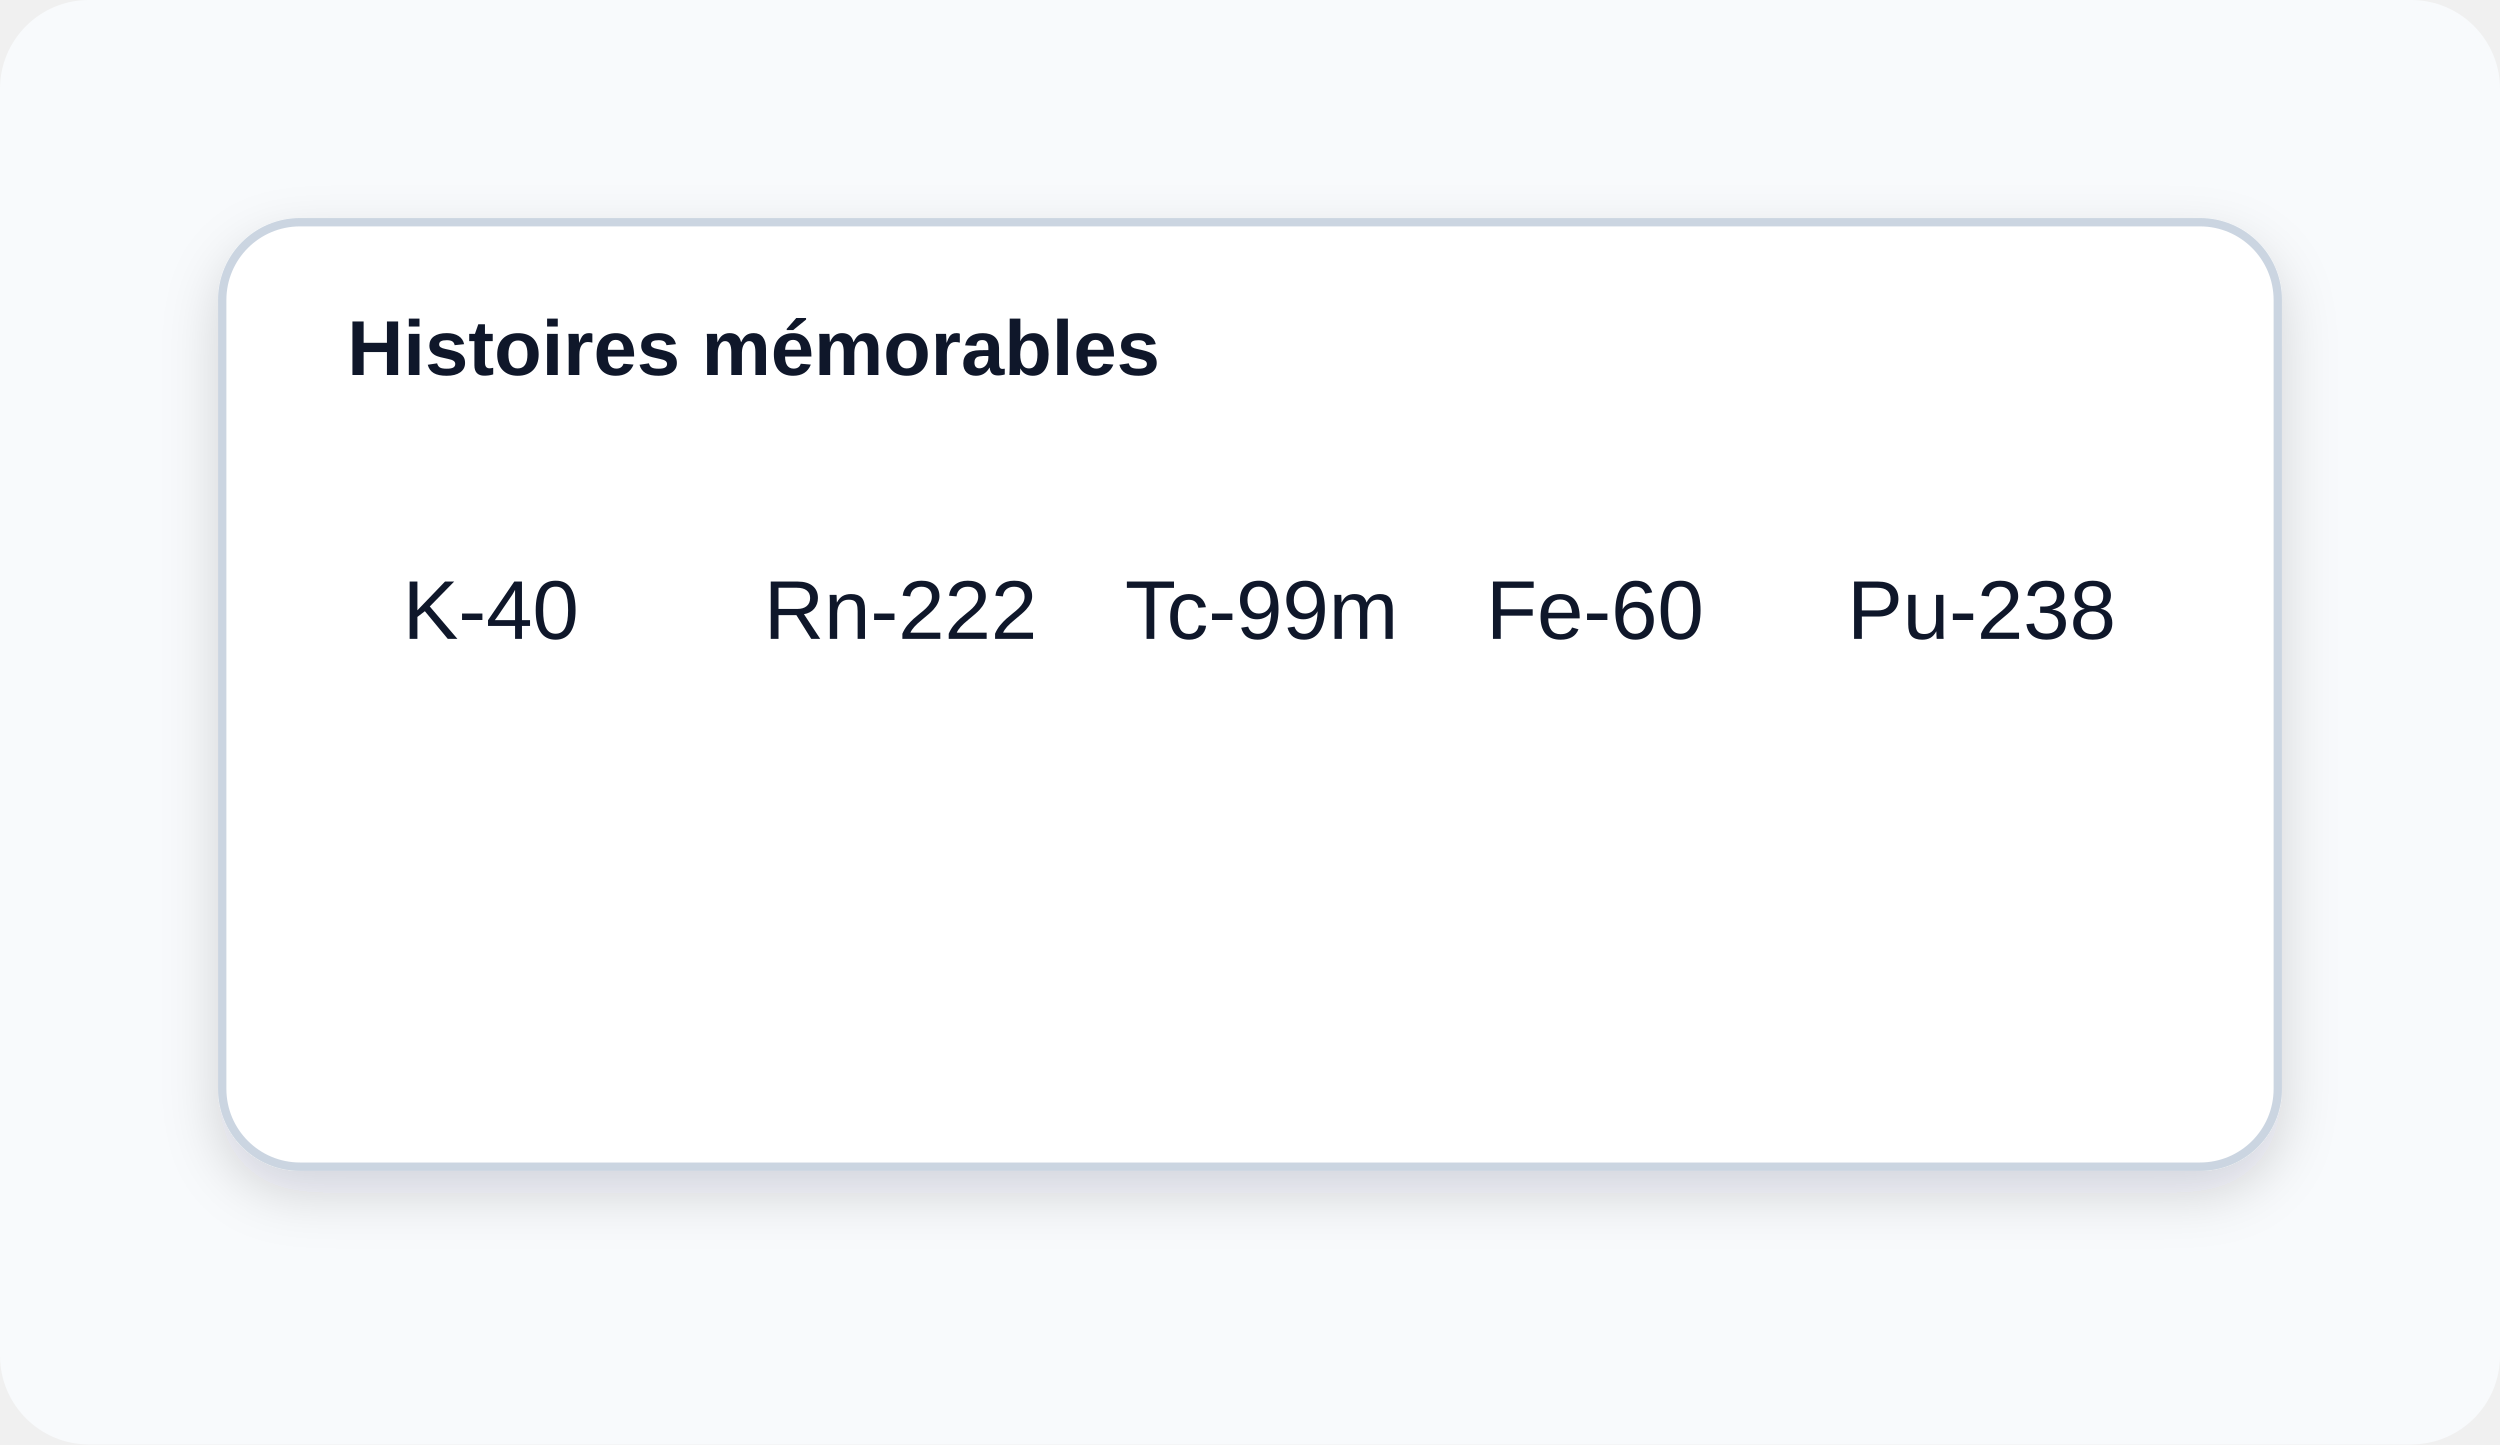
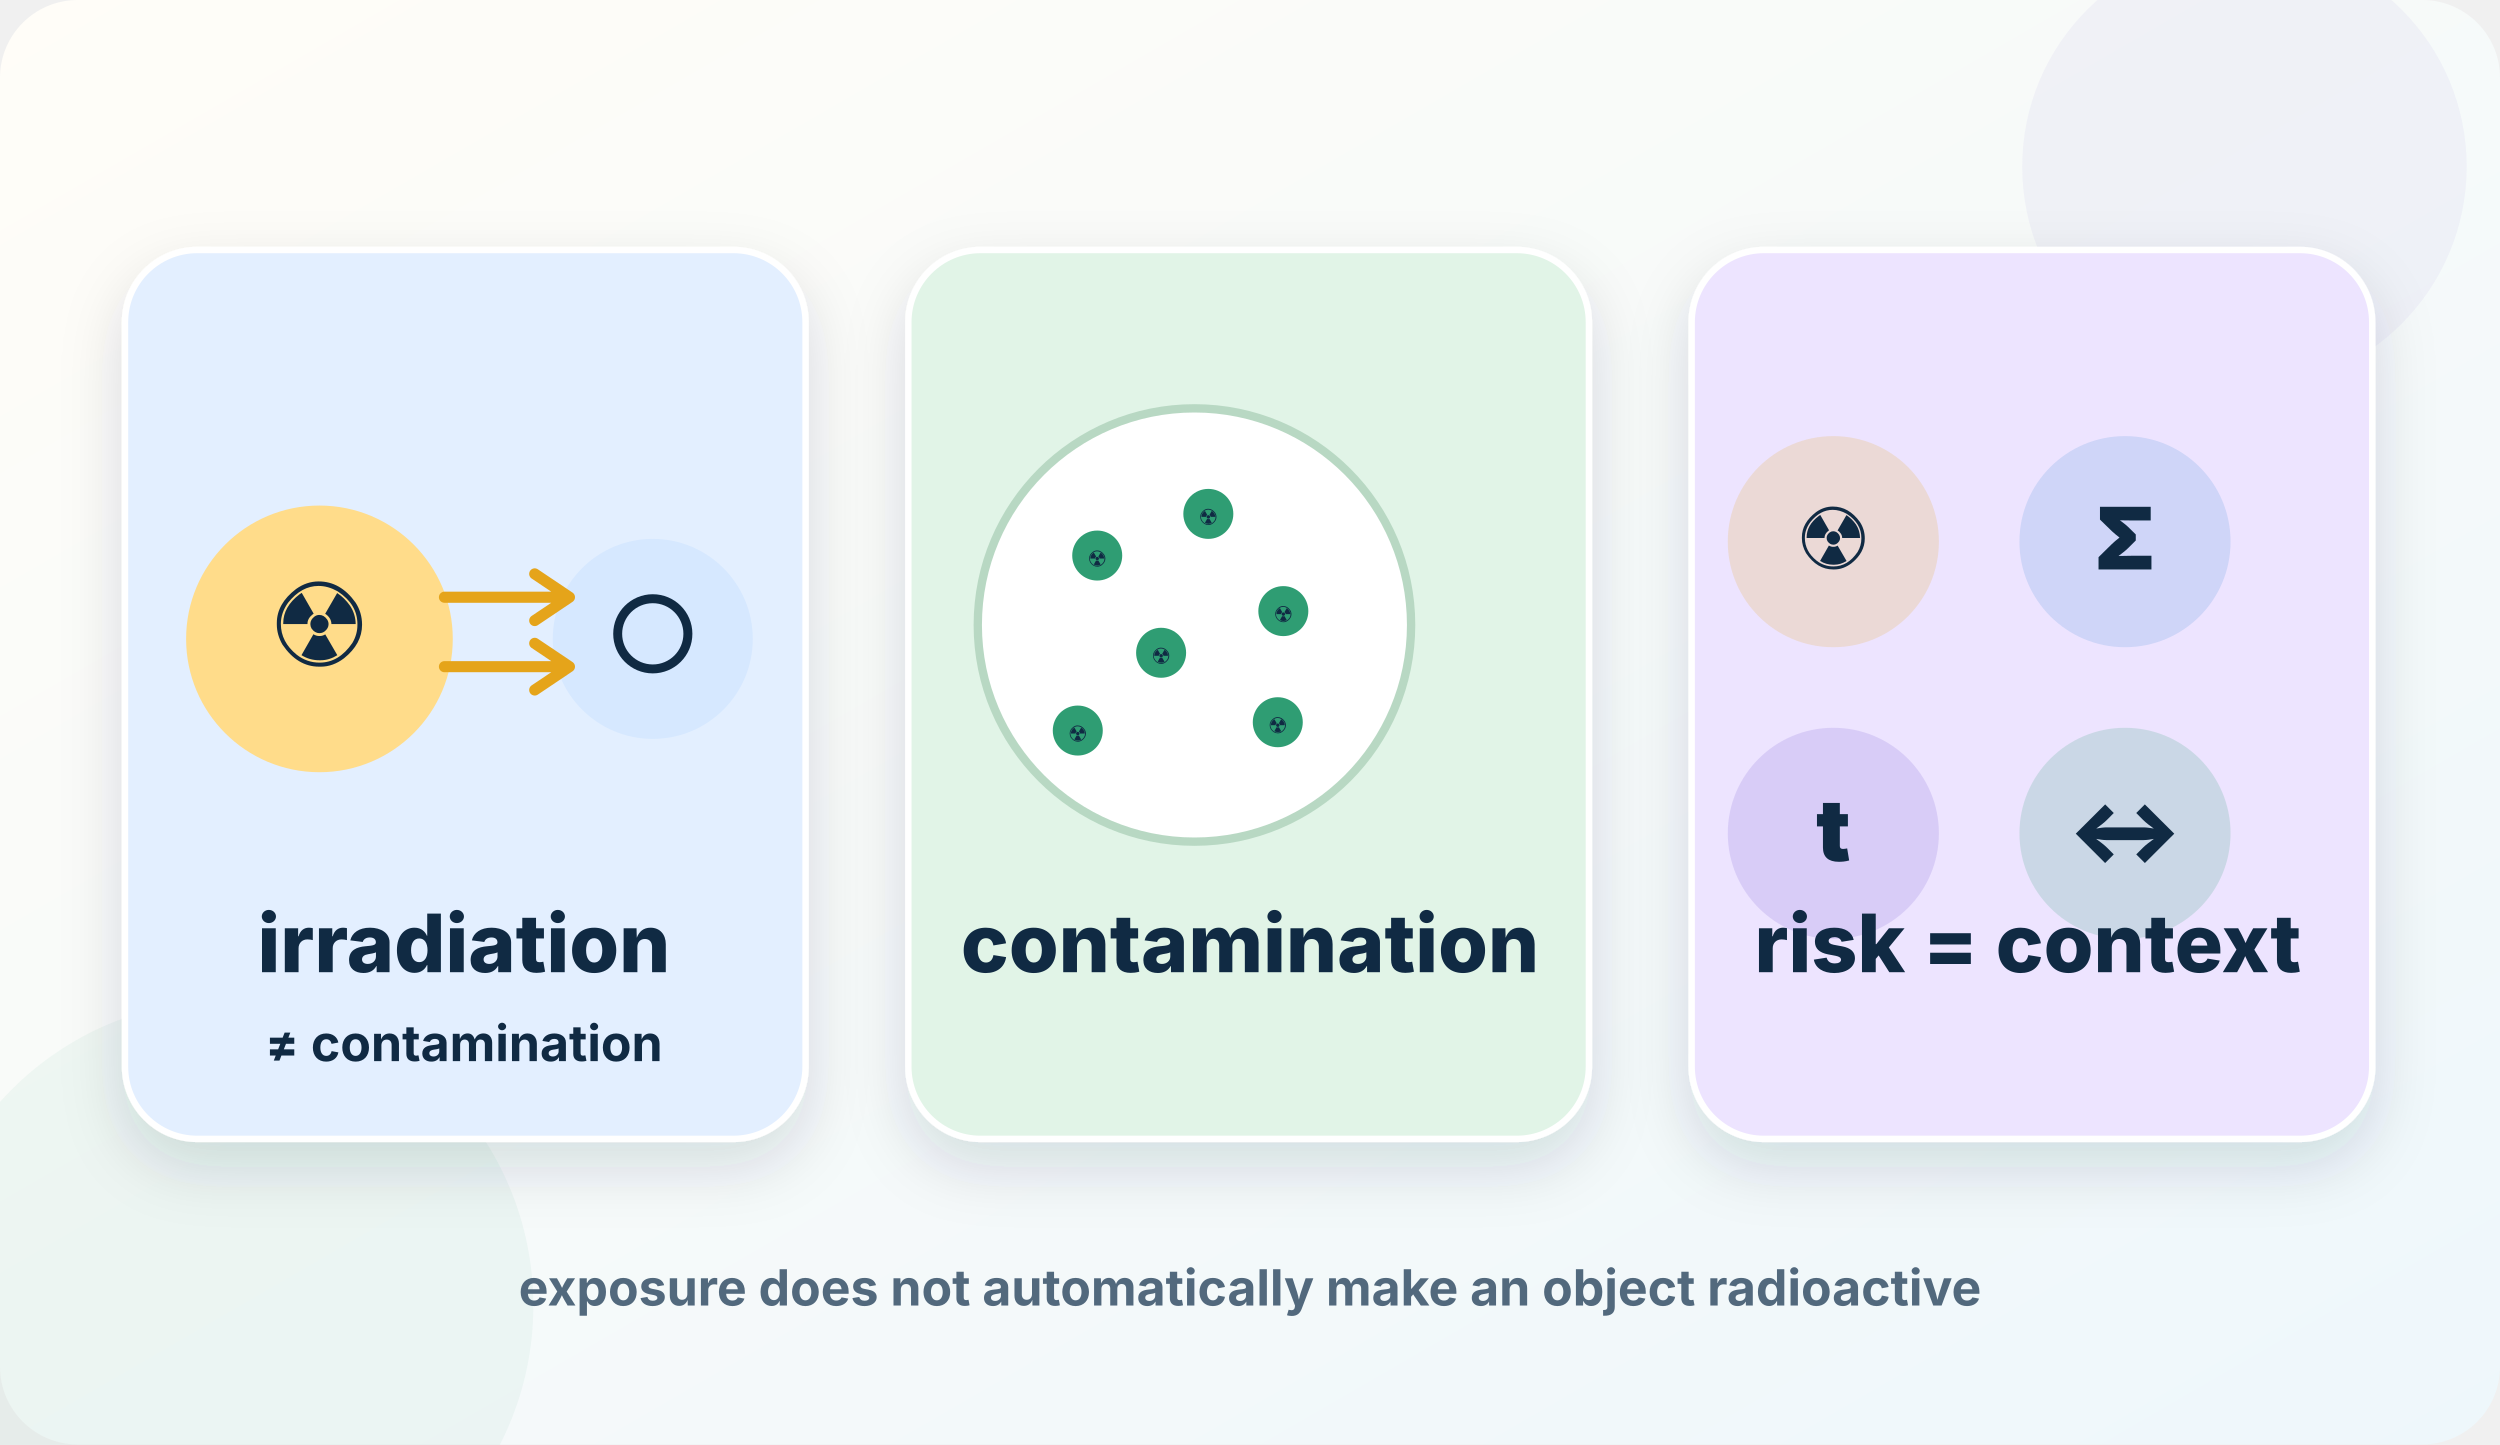
- <svg xmlns="http://www.w3.org/2000/svg" width="900" height="520" viewBox="0 0 900 520">
+ <svg xmlns="http://www.w3.org/2000/svg" width="900" height="520" viewBox="0 0 900 520" role="img">
  <defs>
+     <linearGradient id="bg" x1="0" x2="1" y1="0" y2="1">
+       <stop offset="0" stop-color="#fffdf8" />
+       <stop offset="1" stop-color="#eef7fb" />
+     </linearGradient>
+     <linearGradient id="card" x1="0" x2="1">
+       <stop offset="0" stop-color="#ffffff" />
+       <stop offset="1" stop-color="#f8fbfd" />
+     </linearGradient>
    <filter id="shadow" x="-20%" y="-20%" width="140%" height="140%">
-       <feDropShadow dx="0" dy="8" stdDeviation="10" flood-color="#0f172a" flood-opacity="0.16" />
+       <feDropShadow dx="0" dy="9" stdDeviation="11" flood-color="#17324d" flood-opacity="0.14" />
    </filter>
-     <style>text{font-family:Arial, Helvetica, sans-serif;fill:#0f172a} .small{font-size:24px;font-weight:700} .tiny{font-size:18px;font-weight:600;fill:#334155} .label{font-size:28px;font-weight:900} .card{fill:#fff;stroke:#cbd5e1;stroke-width:3;rx:28;filter:url(#shadow)} .p{fill:#f97316} .n{fill:#38bdf8} .e{fill:#a78bfa} .alpha{fill:#fde006} .beta{fill:#63b5c1} .orange{fill:#ff744f} .gamma{fill:#ffd0c5}</style>
+     <filter id="soft" x="-30%" y="-30%" width="160%" height="160%">
+       <feGaussianBlur stdDeviation="7" />
+     </filter>
+     <style>
+     text{font-family:Inter,Arial,Helvetica,sans-serif;fill:#102a43}
+     .big{font-size:42px;font-weight:850}
+     .mid{font-size:29px;font-weight:800}
+     .label{font-size:23px;font-weight:750}
+     .small{font-size:18px;font-weight:700}
+     .tiny{font-size:15px;font-weight:650}
+     .muted{fill:#52697d}
+     .panel{fill:url(#card);stroke:#d5e2ea;stroke-width:2.5;filter:url(#shadow)}
+     .thin{stroke:#6b879c;stroke-width:3;fill:none;stroke-linecap:round;stroke-linejoin:round}
+     .arrow{stroke:#7b61d1;stroke-width:6;fill:none;stroke-linecap:round;stroke-linejoin:round}
+   </style>
  </defs>
-   <rect width="100%" height="100%" fill="#f8fafc" rx="32" />
-   <rect x="80" y="80" width="740" height="340" class="card" />
-   <text x="125" y="135" class="label">Histoires mémorables</text>
-   <g font-size="30" font-family="Arial">
-     <text x="145" y="230">K-40</text>
-     <text x="275" y="230">Rn-222</text>
-     <text x="405" y="230">Tc-99m</text>
-     <text x="535" y="230">Fe-60</text>
-     <text x="665" y="230">Pu-238</text>
-   </g>
-   <text x="135" y="310" class="tiny" />
+   <rect width="900" height="520" rx="28" fill="url(#bg)" />
+   <circle cx="808" cy="60" r="80" fill="#7b61d1" opacity="0.06" />
+   <circle cx="82" cy="470" r="110" fill="#3aa17e" opacity="0.055" />
+   <rect x="45" y="90" width="245" height="320" rx="26" fill="#e3efff" stroke="#ffffff" stroke-width="2.3" filter="url(#shadow)" />
+   <rect x="327" y="90" width="245" height="320" rx="26" fill="#e1f4e7" stroke="#ffffff" stroke-width="2.3" filter="url(#shadow)" />
+   <rect x="609" y="90" width="245" height="320" rx="26" fill="#ede4ff" stroke="#ffffff" stroke-width="2.3" filter="url(#shadow)" />
+   <circle cx="115" cy="230" r="48" fill="#ffdc8a" />
+   <text x="115" y="240" text-anchor="middle" font-size="42">☢</text>
+   <circle cx="235" cy="230" r="36" fill="#d6e8ff" />
+   <text x="235" y="242" text-anchor="middle" font-size="38">○</text>
+   <path d="M160 215 L205 215 M205 215 L192.5 223.4 M205 215 L192.5 206.6" stroke="#e5a41a" stroke-width="4" fill="none" stroke-linecap="round" stroke-linejoin="round" />
+   <path d="M160 240 L205 240 M205 240 L192.5 248.4 M205 240 L192.5 231.6" stroke="#e5a41a" stroke-width="4" fill="none" stroke-linecap="round" stroke-linejoin="round" />
+   <text x="167" y="350" text-anchor="middle" class="mid">irradiation</text>
+   <text x="167" y="382" text-anchor="middle" class="small">≠ contamination</text>
+   <circle cx="430" cy="225" r="78" fill="#fff" stroke="#b8d8c3" stroke-width="3" />
+   <circle cx="395" cy="200" r="9" fill="#2f9d73" />
+   <text x="395" y="204" text-anchor="middle" font-size="8" fill="#fff">☢</text>
+   <circle cx="435" cy="185" r="9" fill="#2f9d73" />
+   <text x="435" y="189" text-anchor="middle" font-size="8" fill="#fff">☢</text>
+   <circle cx="462" cy="220" r="9" fill="#2f9d73" />
+   <text x="462" y="224" text-anchor="middle" font-size="8" fill="#fff">☢</text>
+   <circle cx="418" cy="235" r="9" fill="#2f9d73" />
+   <text x="418" y="239" text-anchor="middle" font-size="8" fill="#fff">☢</text>
+   <circle cx="460" cy="260" r="9" fill="#2f9d73" />
+   <text x="460" y="264" text-anchor="middle" font-size="8" fill="#fff">☢</text>
+   <circle cx="388" cy="263" r="9" fill="#2f9d73" />
+   <text x="388" y="267" text-anchor="middle" font-size="8" fill="#fff">☢</text>
+   <text x="450" y="350" text-anchor="middle" class="mid">contamination</text>
+   <circle cx="660" cy="195" r="38" fill="#e5a41a" opacity="0.18" />
+   <text x="660" y="205" text-anchor="middle" font-size="31" font-weight="900">☢</text>
+   <circle cx="765" cy="195" r="38" fill="#468ed8" opacity="0.18" />
+   <text x="765" y="205" text-anchor="middle" font-size="31" font-weight="900">Σ</text>
+   <circle cx="660" cy="300" r="38" fill="#7b61d1" opacity="0.18" />
+   <text x="660" y="310" text-anchor="middle" font-size="31" font-weight="900">t</text>
+   <circle cx="765" cy="300" r="38" fill="#2f9d73" opacity="0.18" />
+   <text x="765" y="310" text-anchor="middle" font-size="31" font-weight="900">↔</text>
+   <text x="730" y="350" text-anchor="middle" class="mid">risk = context</text>
+   <text x="450" y="470" text-anchor="middle" class="small muted">exposure does not automatically make an object radioactive</text>
</svg>
